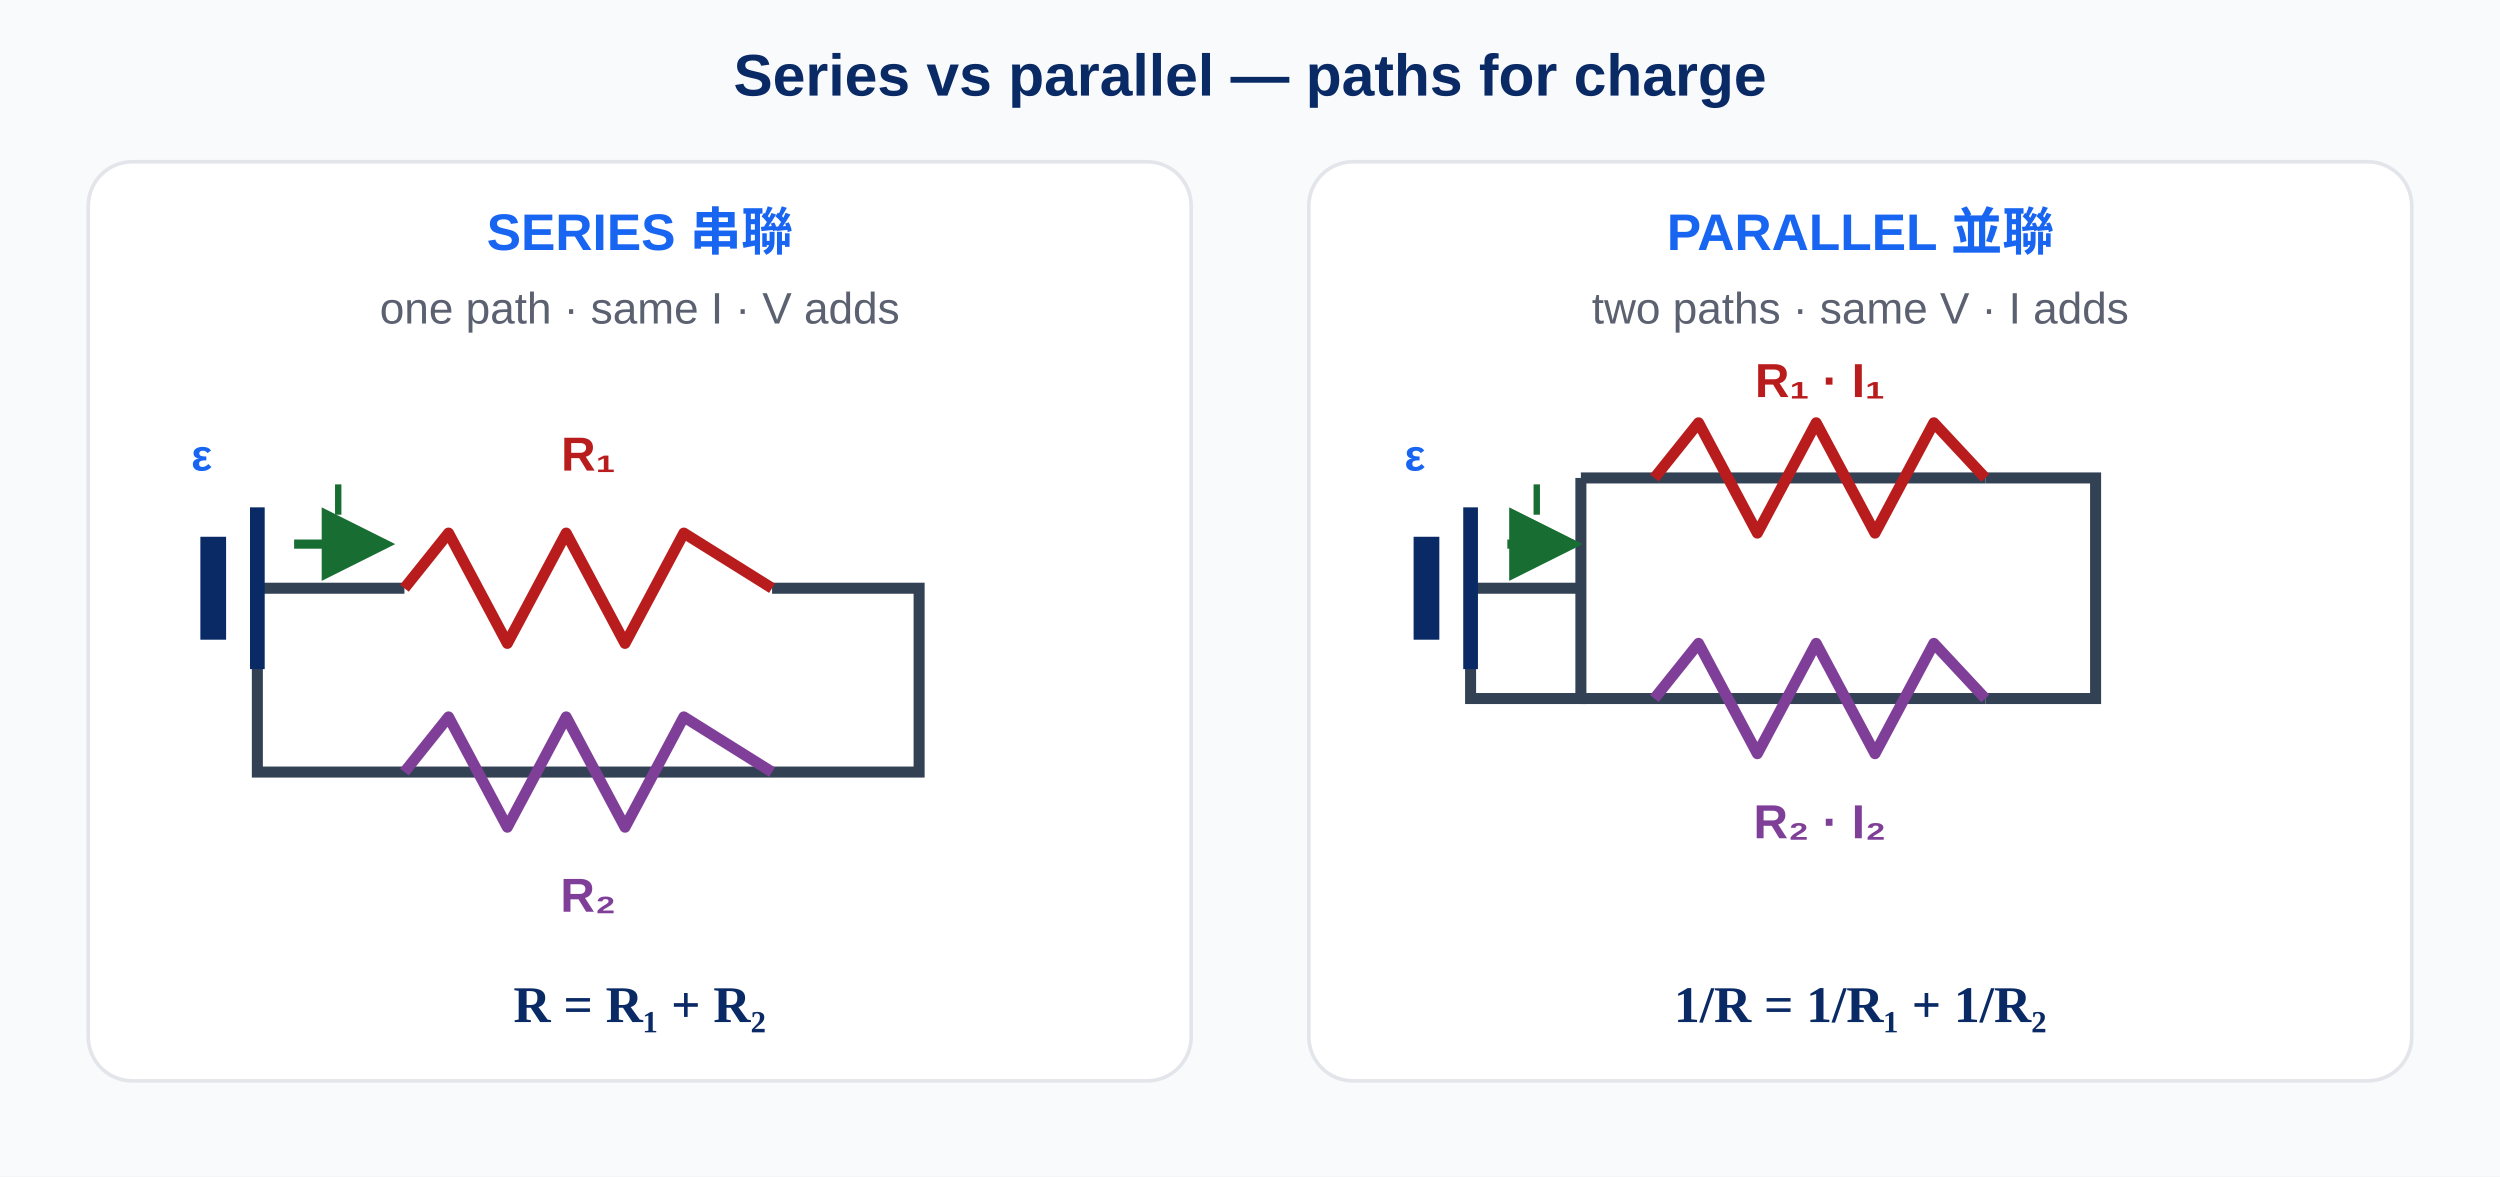
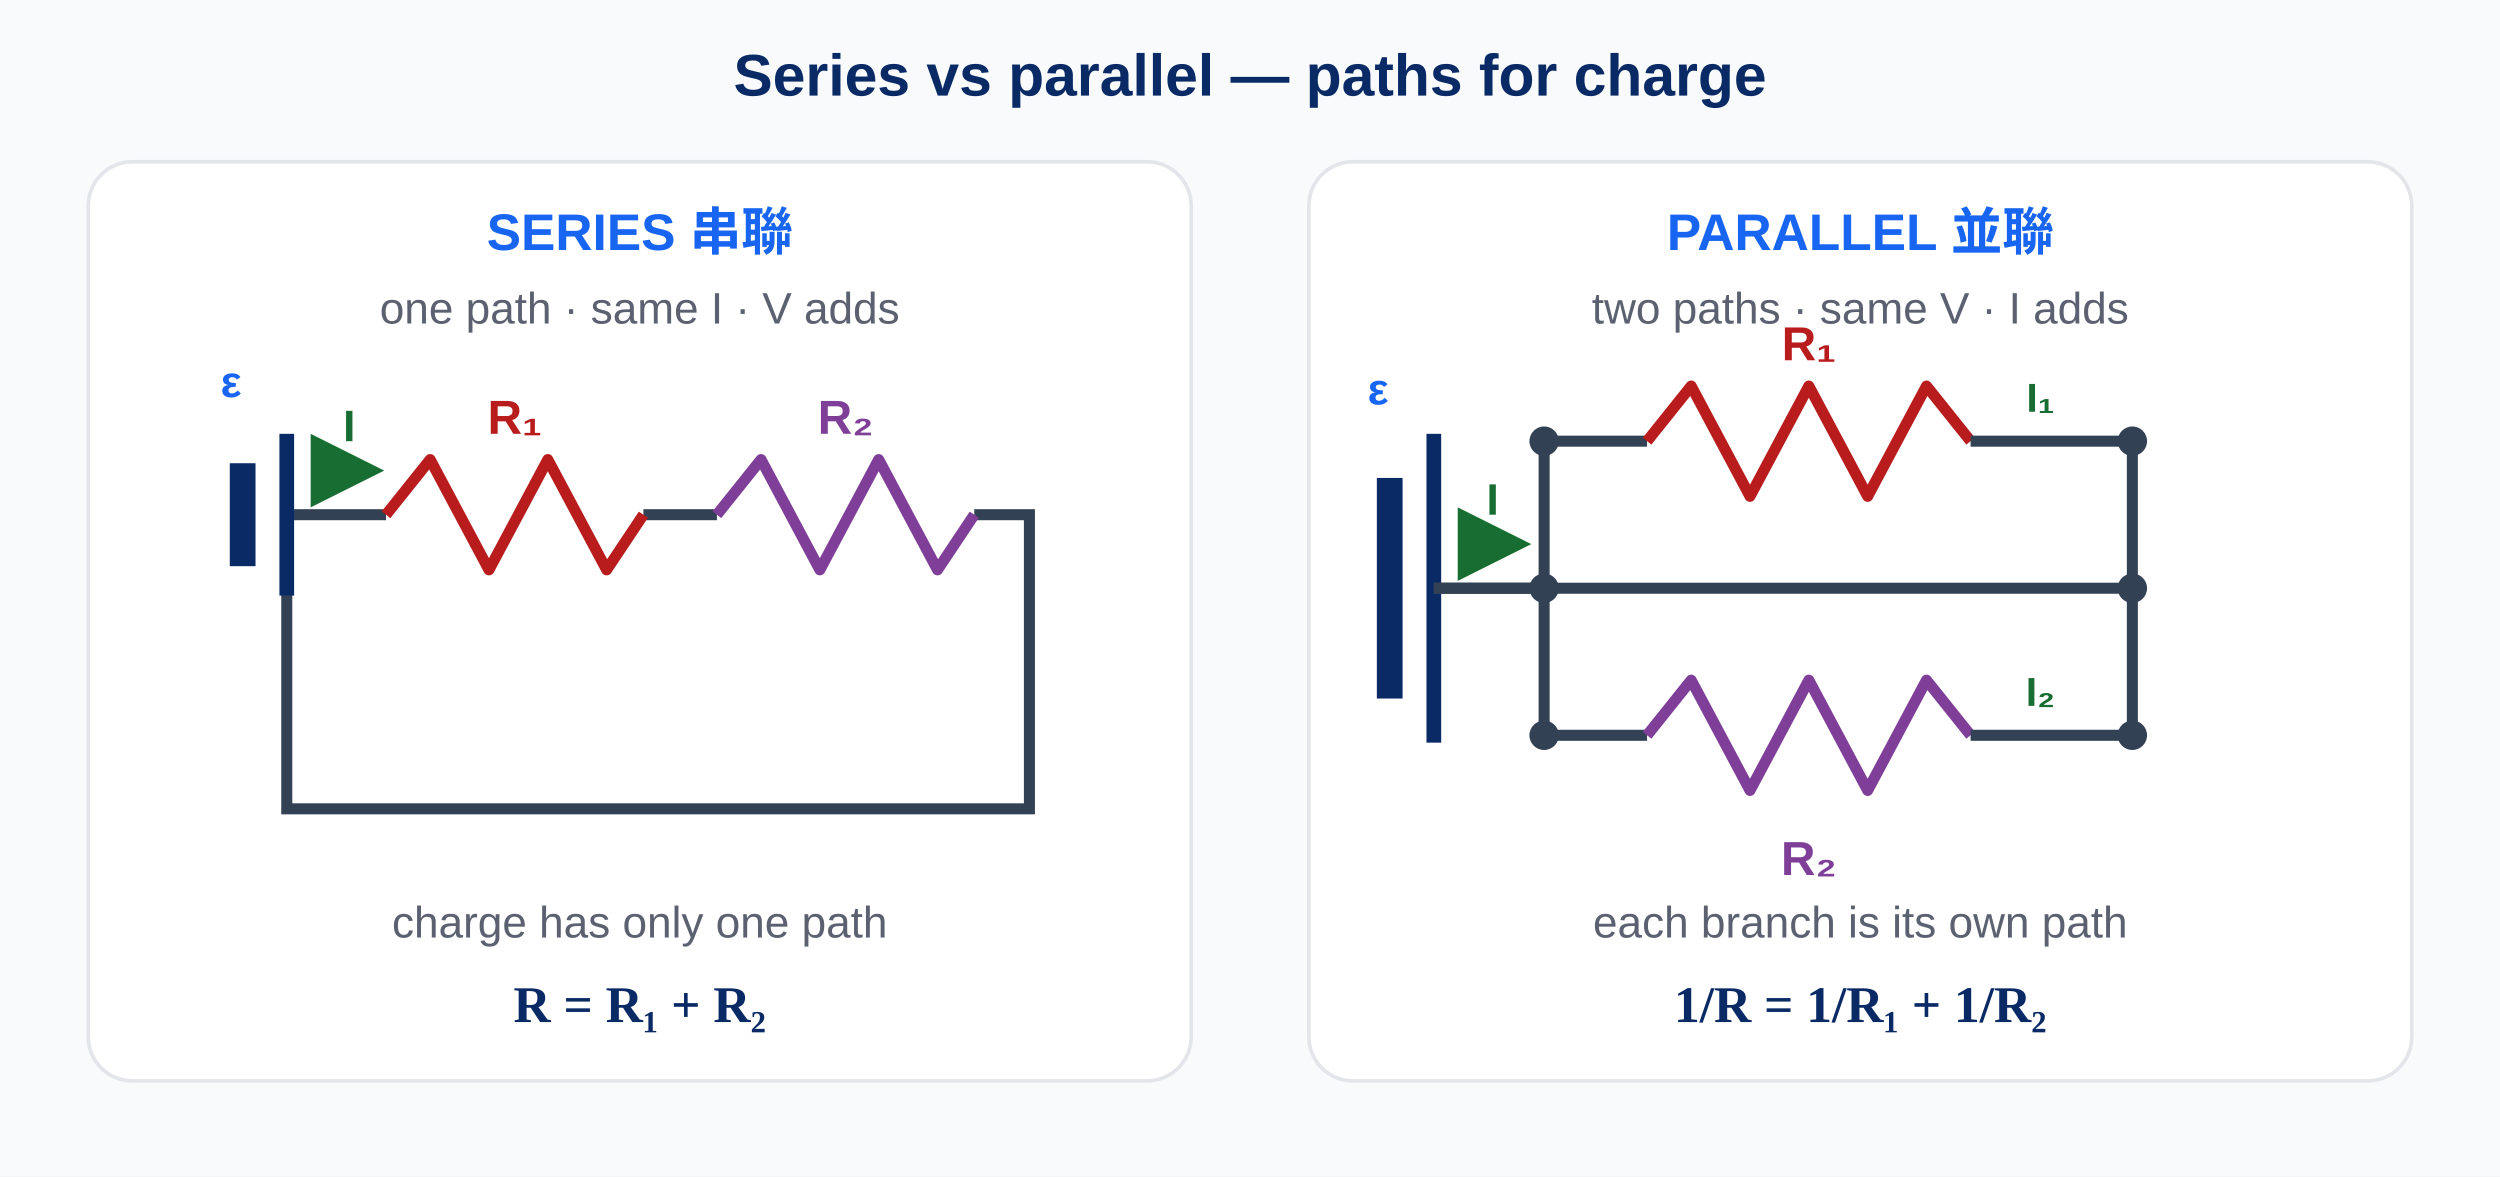
- <svg xmlns="http://www.w3.org/2000/svg" viewBox="0 0 680 320" role="img" aria-label="Series circuit on the left with one current path; parallel circuit on the right with two branches">
+ <svg xmlns="http://www.w3.org/2000/svg" viewBox="0 0 680 320" role="img" aria-label="Series: one loop with R1 then R2. Parallel: two branches sharing the same voltage across each resistor.">
  <rect width="680" height="320" fill="#f8fafc" />
  <text x="340" y="26" text-anchor="middle" font-family="Segoe UI,Arial,sans-serif" font-size="16" font-weight="700" fill="#0a2a66">Series vs parallel — paths for charge</text>
  <rect x="24" y="44" width="300" height="250" rx="12" fill="#fff" stroke="#e3e5ea" />
  <text x="174" y="68" text-anchor="middle" font-family="Segoe UI,Arial,sans-serif" font-size="14" font-weight="800" fill="#1865f2">SERIES 串聯</text>
  <text x="174" y="88" text-anchor="middle" font-family="Segoe UI,Arial,sans-serif" font-size="12" fill="#5b6170">one path · same I · V adds</text>
-   <path d="M70 160 H110 M210 160 H250 V210 H70 V160" fill="none" stroke="#334155" stroke-width="3" />
-   <line x1="70" y1="138" x2="70" y2="182" stroke="#0a2a66" stroke-width="4" />
-   <line x1="58" y1="146" x2="58" y2="174" stroke="#0a2a66" stroke-width="7" />
-   <text x="52" y="128" font-family="Segoe UI,Arial,sans-serif" font-size="12" font-weight="700" fill="#1865f2">ε</text>
-   <path d="M110 160 L122 145 L138 175 L154 145 L170 175 L186 145 L210 160" fill="none" stroke="#b91c1c" stroke-width="3" stroke-linejoin="round" />
-   <text x="160" y="128" text-anchor="middle" font-family="Segoe UI,Arial,sans-serif" font-size="13" font-weight="700" fill="#b91c1c">R₁</text>
-   <path d="M110 210 L122 195 L138 225 L154 195 L170 225 L186 195 L210 210" fill="none" stroke="#7f3f98" stroke-width="3" stroke-linejoin="round" />
-   <text x="160" y="248" text-anchor="middle" font-family="Segoe UI,Arial,sans-serif" font-size="13" font-weight="700" fill="#7f3f98">R₂</text>
+   <path d="M78 140 H105" fill="none" stroke="#334155" stroke-width="3" />
+   <path d="M175 140 H195" fill="none" stroke="#334155" stroke-width="3" />
+   <path d="M265 140 H280 V220 H78 V140" fill="none" stroke="#334155" stroke-width="3" />
+   <line x1="78" y1="118" x2="78" y2="162" stroke="#0a2a66" stroke-width="4" />
+   <line x1="66" y1="126" x2="66" y2="154" stroke="#0a2a66" stroke-width="7" />
+   <text x="60" y="108" font-family="Segoe UI,Arial,sans-serif" font-size="12" font-weight="700" fill="#1865f2">ε</text>
+   <path d="M105 140 L117 125 L133 155 L149 125 L165 155 L175 140" fill="none" stroke="#b91c1c" stroke-width="3" stroke-linejoin="round" />
+   <text x="140" y="118" text-anchor="middle" font-family="Segoe UI,Arial,sans-serif" font-size="13" font-weight="700" fill="#b91c1c">R₁</text>
+   <path d="M195 140 L207 125 L223 155 L239 125 L255 155 L265 140" fill="none" stroke="#7f3f98" stroke-width="3" stroke-linejoin="round" />
+   <text x="230" y="118" text-anchor="middle" font-family="Segoe UI,Arial,sans-serif" font-size="13" font-weight="700" fill="#7f3f98">R₂</text>
  <defs>
-     <marker id="a1" markerWidth="8" markerHeight="8" refX="7" refY="4" orient="auto">
+     <marker id="arrG" markerWidth="8" markerHeight="8" refX="7" refY="4" orient="auto">
      <path d="M0,0 L8,4 L0,8 z" fill="#186d32" />
    </marker>
  </defs>
-   <line x1="80" y1="148" x2="105" y2="148" stroke="#186d32" stroke-width="2.5" marker-end="url(#a1)" />
-   <text x="92" y="140" text-anchor="middle" font-family="Segoe UI,Arial,sans-serif" font-size="12" font-weight="700" fill="#186d32">I</text>
+   <line x1="88" y1="128" x2="102" y2="128" stroke="#186d32" stroke-width="2.5" marker-end="url(#arrG)" />
+   <text x="95" y="120" text-anchor="middle" font-family="Segoe UI,Arial,sans-serif" font-size="12" font-weight="700" fill="#186d32">I</text>
+   <text x="174" y="255" text-anchor="middle" font-family="Segoe UI,Arial,sans-serif" font-size="12" fill="#5b6170">charge has only one path</text>
  <text x="174" y="278" text-anchor="middle" font-family="Cambria Math,Times New Roman,serif" font-size="14" font-weight="700" fill="#0a2a66">R = R₁ + R₂</text>
  <rect x="356" y="44" width="300" height="250" rx="12" fill="#fff" stroke="#e3e5ea" />
  <text x="506" y="68" text-anchor="middle" font-family="Segoe UI,Arial,sans-serif" font-size="14" font-weight="800" fill="#1865f2">PARALLEL 並聯</text>
  <text x="506" y="88" text-anchor="middle" font-family="Segoe UI,Arial,sans-serif" font-size="12" fill="#5b6170">two paths · same V · I adds</text>
-   <path d="M400 160 H430 M540 130 H570 V190 H540 M430 130 V190 H400 V160" fill="none" stroke="#334155" stroke-width="3" />
-   <line x1="430" y1="130" x2="540" y2="130" stroke="#334155" stroke-width="3" />
-   <line x1="430" y1="190" x2="540" y2="190" stroke="#334155" stroke-width="3" />
-   <line x1="400" y1="138" x2="400" y2="182" stroke="#0a2a66" stroke-width="4" />
-   <line x1="388" y1="146" x2="388" y2="174" stroke="#0a2a66" stroke-width="7" />
-   <text x="382" y="128" font-family="Segoe UI,Arial,sans-serif" font-size="12" font-weight="700" fill="#1865f2">ε</text>
-   <path d="M450 130 L462 115 L478 145 L494 115 L510 145 L526 115 L540 130" fill="none" stroke="#b91c1c" stroke-width="3" stroke-linejoin="round" />
-   <text x="495" y="108" text-anchor="middle" font-family="Segoe UI,Arial,sans-serif" font-size="13" font-weight="700" fill="#b91c1c">R₁ · I₁</text>
-   <path d="M450 190 L462 175 L478 205 L494 175 L510 205 L526 175 L540 190" fill="none" stroke="#7f3f98" stroke-width="3" stroke-linejoin="round" />
-   <text x="495" y="228" text-anchor="middle" font-family="Segoe UI,Arial,sans-serif" font-size="13" font-weight="700" fill="#7f3f98">R₂ · I₂</text>
-   <line x1="410" y1="148" x2="428" y2="148" stroke="#186d32" stroke-width="2.5" marker-end="url(#a1)" />
-   <text x="418" y="140" text-anchor="middle" font-family="Segoe UI,Arial,sans-serif" font-size="12" font-weight="700" fill="#186d32">I</text>
+   <line x1="390" y1="118" x2="390" y2="202" stroke="#0a2a66" stroke-width="4" />
+   <line x1="378" y1="130" x2="378" y2="190" stroke="#0a2a66" stroke-width="7" />
+   <text x="372" y="110" font-family="Segoe UI,Arial,sans-serif" font-size="12" font-weight="700" fill="#1865f2">ε</text>
+   <path d="M390 160 H420" fill="none" stroke="#334155" stroke-width="3" />
+   <path d="M420 120 V200" fill="none" stroke="#334155" stroke-width="3" />
+   <circle cx="420" cy="120" r="4" fill="#334155" />
+   <circle cx="420" cy="200" r="4" fill="#334155" />
+   <circle cx="420" cy="160" r="4" fill="#334155" />
+   <path d="M420 120 H448" fill="none" stroke="#334155" stroke-width="3" />
+   <path d="M448 120 L460 105 L476 135 L492 105 L508 135 L524 105 L536 120" fill="none" stroke="#b91c1c" stroke-width="3" stroke-linejoin="round" />
+   <path d="M536 120 H580" fill="none" stroke="#334155" stroke-width="3" />
+   <text x="492" y="98" text-anchor="middle" font-family="Segoe UI,Arial,sans-serif" font-size="13" font-weight="700" fill="#b91c1c">R₁</text>
+   <text x="555" y="112" text-anchor="middle" font-family="Segoe UI,Arial,sans-serif" font-size="11" font-weight="700" fill="#186d32">I₁</text>
+   <path d="M420 200 H448" fill="none" stroke="#334155" stroke-width="3" />
+   <path d="M448 200 L460 185 L476 215 L492 185 L508 215 L524 185 L536 200" fill="none" stroke="#7f3f98" stroke-width="3" stroke-linejoin="round" />
+   <path d="M536 200 H580" fill="none" stroke="#334155" stroke-width="3" />
+   <text x="492" y="238" text-anchor="middle" font-family="Segoe UI,Arial,sans-serif" font-size="13" font-weight="700" fill="#7f3f98">R₂</text>
+   <text x="555" y="192" text-anchor="middle" font-family="Segoe UI,Arial,sans-serif" font-size="11" font-weight="700" fill="#186d32">I₂</text>
+   <path d="M580 120 V200" fill="none" stroke="#334155" stroke-width="3" />
+   <circle cx="580" cy="120" r="4" fill="#334155" />
+   <circle cx="580" cy="200" r="4" fill="#334155" />
+   <path d="M580 160 H390" fill="none" stroke="#334155" stroke-width="3" />
+   <circle cx="580" cy="160" r="4" fill="#334155" />
+   <line x1="400" y1="148" x2="414" y2="148" stroke="#186d32" stroke-width="2.5" marker-end="url(#arrG)" />
+   <text x="406" y="140" text-anchor="middle" font-family="Segoe UI,Arial,sans-serif" font-size="12" font-weight="700" fill="#186d32">I</text>
+   <text x="506" y="255" text-anchor="middle" font-family="Segoe UI,Arial,sans-serif" font-size="12" fill="#5b6170">each branch is its own path</text>
  <text x="506" y="278" text-anchor="middle" font-family="Cambria Math,Times New Roman,serif" font-size="14" font-weight="700" fill="#0a2a66">1/R = 1/R₁ + 1/R₂</text>
</svg>
